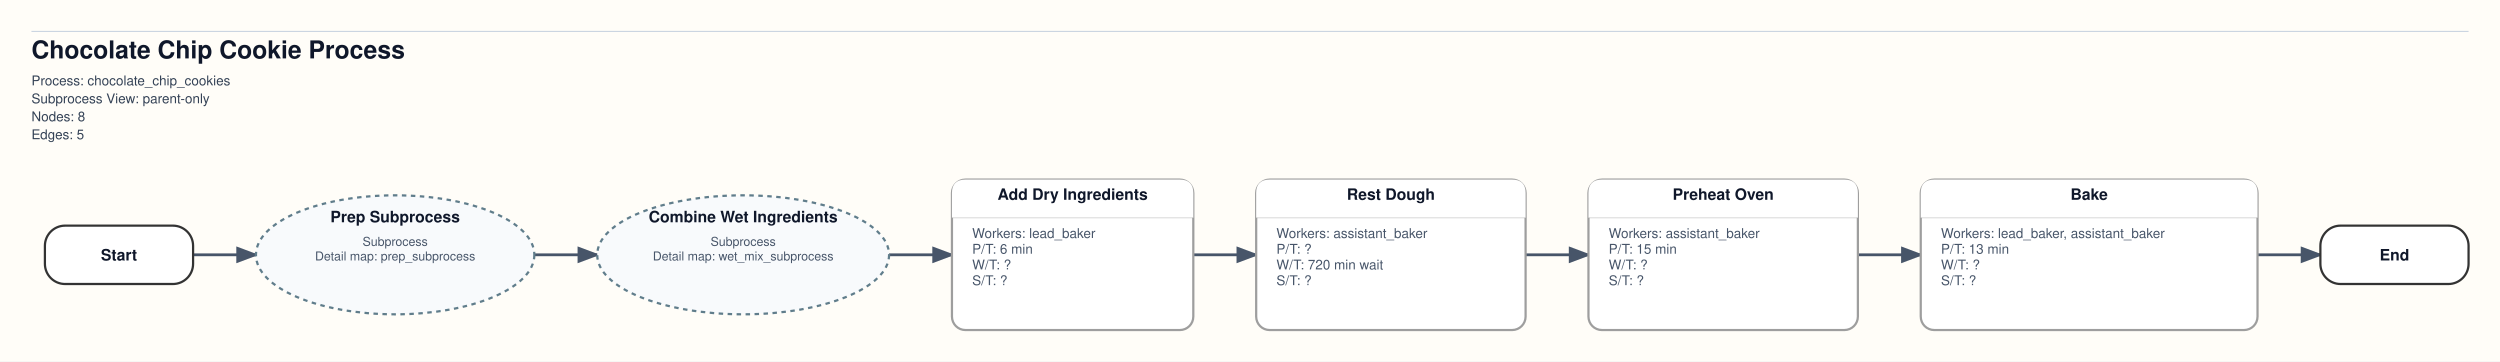
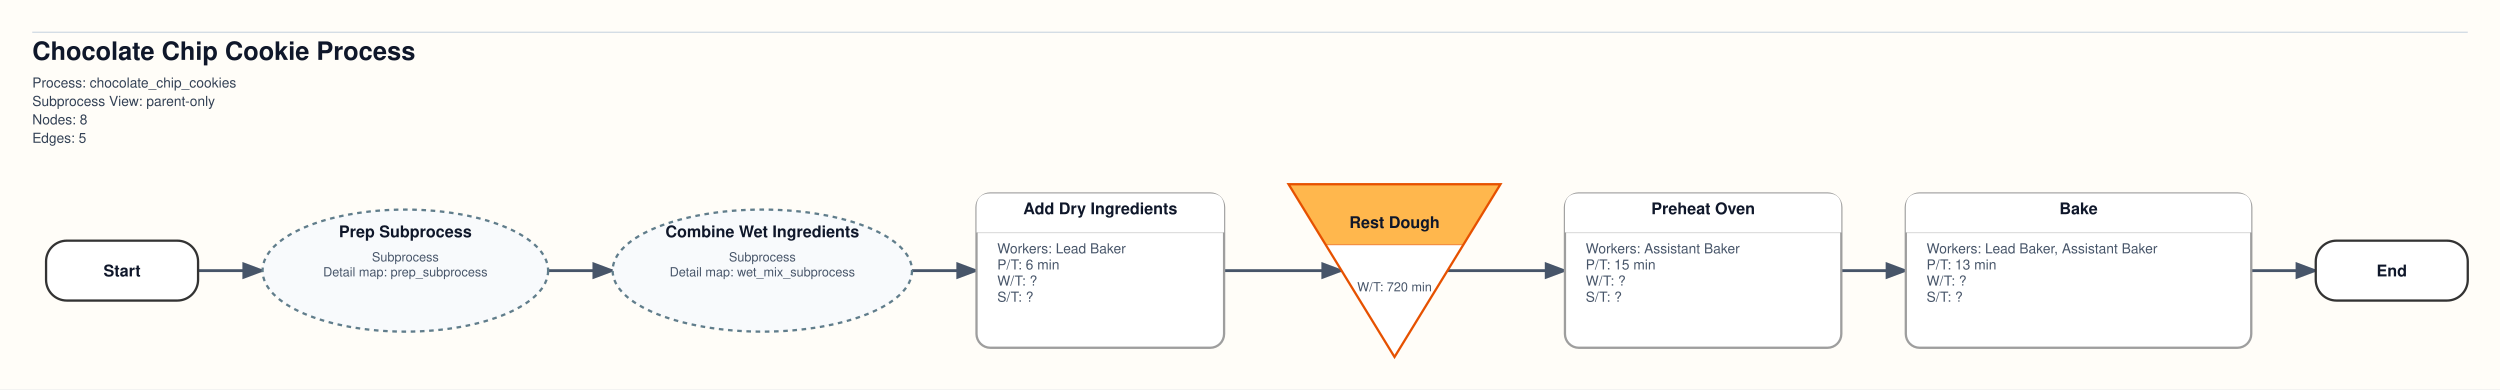
- <svg xmlns="http://www.w3.org/2000/svg" width="2227" height="322" viewBox="0 0 2227 322" data-flo-artifact-kind="svg" data-flo-backend="svg" data-flo-diagram="sppm" data-flo-layout-engine="elk" role="img" aria-labelledby="flo-svg-title flo-svg-description" data-sppm-publication-page-id="main-p1">
+ <svg xmlns="http://www.w3.org/2000/svg" width="2171" height="338" viewBox="0 0 2171 338" data-flo-artifact-kind="svg" data-flo-backend="svg" data-flo-diagram="sppm" data-flo-layout-engine="elk" role="img" aria-labelledby="flo-svg-title flo-svg-description" data-sppm-publication-page-id="main-p1">
  <defs>
    <marker id="flo-sppm-arrow" markerWidth="8" markerHeight="6" refX="7" refY="3" orient="auto" markerUnits="strokeWidth">
      <path d="M0,0 L8,3 L0,6 z" fill="#475569" />
    </marker>
    <marker id="flo-sppm-rework-arrow" markerWidth="8" markerHeight="6" refX="7" refY="3" orient="auto" markerUnits="strokeWidth">
      <path d="M0,0 L8,3 L0,6 z" fill="#b91c1c" />
    </marker>
  </defs>
  <rect width="100%" height="100%" fill="#fffdf8" />
  <g data-sppm-publication-band="header">
-     <line x1="28.0" y1="28.0" x2="2199.0" y2="28.0" stroke="#cbd5e1" stroke-width="1" />
+     <line x1="28.0" y1="28.0" x2="2143.0" y2="28.0" stroke="#cbd5e1" stroke-width="1" />
    <text x="28.0" y="52.0" font-family="Helvetica" font-size="22" font-weight="700" fill="#0f172a">Chocolate Chip Cookie Process</text>
    <text x="28.0" y="76.0" font-family="Helvetica" font-size="12" fill="#334155">Process: chocolate_chip_cookies</text>
    <text x="28.0" y="92.0" font-family="Helvetica" font-size="12" fill="#334155">Subprocess View: parent-only</text>
    <text x="28.0" y="108.0" font-family="Helvetica" font-size="12" fill="#334155">Nodes: 8</text>
    <text x="28.0" y="124.0" font-family="Helvetica" font-size="12" fill="#334155">Edges: 5</text>
  </g>
  <g transform="translate(28.0,148.0)">
    <g data-edge-source="add_dry_ingredients" data-edge-target="rest_dough" data-edge-kind="direct">
-       <polyline points="1035.0,79.0 1091.0,79.0" fill="none" stroke="#475569" stroke-width="2.5" stroke-linecap="round" stroke-linejoin="round" marker-end="url(#flo-sppm-arrow)" />
+       <polyline points="1035.0,87.0 1137.0,87.0" fill="none" stroke="#475569" stroke-width="2.5" stroke-linecap="round" stroke-linejoin="round" marker-end="url(#flo-sppm-arrow)" />
    </g>
    <g data-edge-source="bake" data-edge-target="end" data-edge-kind="direct">
-       <polyline points="1983.0,79.0 2039.0,79.0" fill="none" stroke="#475569" stroke-width="2.5" stroke-linecap="round" stroke-linejoin="round" marker-end="url(#flo-sppm-arrow)" />
+       <polyline points="1927.0,87.0 1983.0,87.0" fill="none" stroke="#475569" stroke-width="2.5" stroke-linecap="round" stroke-linejoin="round" marker-end="url(#flo-sppm-arrow)" />
    </g>
    <g data-edge-source="preheat" data-edge-target="bake" data-edge-kind="direct">
-       <polyline points="1627.0,79.0 1683.0,79.0" fill="none" stroke="#475569" stroke-width="2.5" stroke-linecap="round" stroke-linejoin="round" marker-end="url(#flo-sppm-arrow)" />
+       <polyline points="1571.0,87.0 1627.0,87.0" fill="none" stroke="#475569" stroke-width="2.5" stroke-linecap="round" stroke-linejoin="round" marker-end="url(#flo-sppm-arrow)" />
    </g>
    <g data-edge-source="prep_subprocess" data-edge-target="wet_mix_subprocess" data-edge-kind="direct">
-       <polyline points="448.0,79.0 504.0,79.0" fill="none" stroke="#475569" stroke-width="2.5" stroke-linecap="round" stroke-linejoin="round" marker-end="url(#flo-sppm-arrow)" />
+       <polyline points="448.0,87.0 504.0,87.0" fill="none" stroke="#475569" stroke-width="2.5" stroke-linecap="round" stroke-linejoin="round" marker-end="url(#flo-sppm-arrow)" />
    </g>
    <g data-edge-source="rest_dough" data-edge-target="preheat" data-edge-kind="direct">
-       <polyline points="1331.0,79.0 1387.0,79.0" fill="none" stroke="#475569" stroke-width="2.5" stroke-linecap="round" stroke-linejoin="round" marker-end="url(#flo-sppm-arrow)" />
+       <polyline points="1229.0,87.0 1331.0,87.0" fill="none" stroke="#475569" stroke-width="2.5" stroke-linecap="round" stroke-linejoin="round" marker-end="url(#flo-sppm-arrow)" />
    </g>
    <g data-edge-source="start" data-edge-target="prep_subprocess" data-edge-kind="direct">
-       <polyline points="144.0,79.0 200.0,79.0" fill="none" stroke="#475569" stroke-width="2.5" stroke-linecap="round" stroke-linejoin="round" marker-end="url(#flo-sppm-arrow)" />
+       <polyline points="144.0,87.0 200.0,87.0" fill="none" stroke="#475569" stroke-width="2.5" stroke-linecap="round" stroke-linejoin="round" marker-end="url(#flo-sppm-arrow)" />
    </g>
    <g data-edge-source="wet_mix_subprocess" data-edge-target="add_dry_ingredients" data-edge-kind="direct">
-       <polyline points="764.0,79.0 820.0,79.0" fill="none" stroke="#475569" stroke-width="2.5" stroke-linecap="round" stroke-linejoin="round" marker-end="url(#flo-sppm-arrow)" />
+       <polyline points="764.0,87.0 820.0,87.0" fill="none" stroke="#475569" stroke-width="2.5" stroke-linecap="round" stroke-linejoin="round" marker-end="url(#flo-sppm-arrow)" />
    </g>
    <g data-node-id="start" data-node-kind="start">
-       <rect x="12.0" y="53.0" width="132.0" height="52.0" rx="18" fill="#FFFFFF" stroke="#333333" stroke-width="2" />
-       <text x="78.0" y="84.0" text-anchor="middle" font-family="Helvetica" font-size="14" font-weight="600" fill="#0f172a">Start</text>
+       <rect x="12.0" y="61.0" width="132.0" height="52.0" rx="18" fill="#FFFFFF" stroke="#333333" stroke-width="2" />
+       <text x="78.0" y="92.0" text-anchor="middle" font-family="Helvetica" font-size="14" font-weight="600" fill="#0f172a">Start</text>
    </g>
    <g data-node-id="prep_subprocess" data-node-kind="subprocess">
-       <ellipse cx="324.0" cy="79.0" rx="124.0" ry="53.0" fill="#F8FAFC" stroke="#607D8B" stroke-width="2" stroke-dasharray="4 4" />
-       <text x="324.0" y="50.0" text-anchor="middle" font-family="Helvetica" font-size="14" font-weight="600" fill="#0f172a">Prep Subprocess</text>
-       <text x="324.0" y="71.0" text-anchor="middle" font-family="Helvetica" font-size="11" font-weight="400" fill="#475569">Subprocess</text>
-       <text x="324.0" y="84.0" text-anchor="middle" font-family="Helvetica" font-size="11" font-weight="400" fill="#475569">Detail map: prep_subprocess</text>
+       <ellipse cx="324.0" cy="87.0" rx="124.0" ry="53.0" fill="#F8FAFC" stroke="#607D8B" stroke-width="2" stroke-dasharray="4 4" />
+       <text x="324.0" y="58.0" text-anchor="middle" font-family="Helvetica" font-size="14" font-weight="600" fill="#0f172a">Prep Subprocess</text>
+       <text x="324.0" y="79.0" text-anchor="middle" font-family="Helvetica" font-size="11" font-weight="400" fill="#475569">Subprocess</text>
+       <text x="324.0" y="92.0" text-anchor="middle" font-family="Helvetica" font-size="11" font-weight="400" fill="#475569">Detail map: prep_subprocess</text>
    </g>
    <g data-node-id="wet_mix_subprocess" data-node-kind="subprocess">
-       <ellipse cx="634.0" cy="79.0" rx="130.0" ry="53.0" fill="#F8FAFC" stroke="#607D8B" stroke-width="2" stroke-dasharray="4 4" />
-       <text x="634.0" y="50.0" text-anchor="middle" font-family="Helvetica" font-size="14" font-weight="600" fill="#0f172a">Combine Wet Ingredients</text>
-       <text x="634.0" y="71.0" text-anchor="middle" font-family="Helvetica" font-size="11" font-weight="400" fill="#475569">Subprocess</text>
-       <text x="634.0" y="84.0" text-anchor="middle" font-family="Helvetica" font-size="11" font-weight="400" fill="#475569">Detail map: wet_mix_subprocess</text>
+       <ellipse cx="634.0" cy="87.0" rx="130.0" ry="53.0" fill="#F8FAFC" stroke="#607D8B" stroke-width="2" stroke-dasharray="4 4" />
+       <text x="634.0" y="58.0" text-anchor="middle" font-family="Helvetica" font-size="14" font-weight="600" fill="#0f172a">Combine Wet Ingredients</text>
+       <text x="634.0" y="79.0" text-anchor="middle" font-family="Helvetica" font-size="11" font-weight="400" fill="#475569">Subprocess</text>
+       <text x="634.0" y="92.0" text-anchor="middle" font-family="Helvetica" font-size="11" font-weight="400" fill="#475569">Detail map: wet_mix_subprocess</text>
    </g>
    <g data-node-id="add_dry_ingredients" data-node-kind="task">
-       <rect x="820.0" y="12.0" width="215.0" height="134.0" rx="12" fill="white" stroke="#9E9E9E" stroke-width="2" />
-       <path data-node-header="top-rounded" d="M 832.0 12.0 L 1023.0 12.0 Q 1035.0 12.0 1035.0 24.0 L 1035.0 46.0 L 820.0 46.0 L 820.0 24.0 Q 820.0 12.0 832.0 12.0 Z" fill="#FFFFFF" stroke="none" />
-       <line x1="820.0" y1="46.0" x2="1035.0" y2="46.0" stroke="#9E9E9E" stroke-width="1" opacity="0.35" />
-       <text x="927.5" y="30.0" text-anchor="middle" font-family="Helvetica" font-size="14" font-weight="600" fill="#0f172a">Add Dry Ingredients</text>
-       <text x="838.0" y="64.0" text-anchor="start" font-family="Helvetica" font-size="12" font-weight="400" fill="#475569">Workers: lead_baker</text>
-       <text x="838.0" y="78.0" text-anchor="start" font-family="Helvetica" font-size="12" font-weight="400" fill="#475569">P/T: 6 min</text>
-       <text x="838.0" y="92.0" text-anchor="start" font-family="Helvetica" font-size="12" font-weight="400" fill="#475569">W/T: ?</text>
-       <text x="838.0" y="106.0" text-anchor="start" font-family="Helvetica" font-size="12" font-weight="400" fill="#475569">S/T: ?</text>
+       <rect x="820.0" y="20.0" width="215.0" height="134.0" rx="12" fill="white" stroke="#9E9E9E" stroke-width="2" />
+       <path data-node-header="top-rounded" d="M 832.0 20.0 L 1023.0 20.0 Q 1035.0 20.0 1035.0 32.0 L 1035.0 54.0 L 820.0 54.0 L 820.0 32.0 Q 820.0 20.0 832.0 20.0 Z" fill="#FFFFFF" stroke="none" />
+       <line x1="820.0" y1="54.0" x2="1035.0" y2="54.0" stroke="#9E9E9E" stroke-width="1" opacity="0.35" />
+       <text x="927.5" y="38.0" text-anchor="middle" font-family="Helvetica" font-size="14" font-weight="600" fill="#0f172a">Add Dry Ingredients</text>
+       <text x="838.0" y="72.0" text-anchor="start" font-family="Helvetica" font-size="12" font-weight="400" fill="#475569">Workers: Lead Baker</text>
+       <text x="838.0" y="86.0" text-anchor="start" font-family="Helvetica" font-size="12" font-weight="400" fill="#475569">P/T: 6 min</text>
+       <text x="838.0" y="100.0" text-anchor="start" font-family="Helvetica" font-size="12" font-weight="400" fill="#475569">W/T: ?</text>
+       <text x="838.0" y="114.0" text-anchor="start" font-family="Helvetica" font-size="12" font-weight="400" fill="#475569">S/T: ?</text>
    </g>
    <g data-node-id="rest_dough" data-node-kind="wait">
-       <rect x="1091.0" y="12.0" width="240.0" height="134.0" rx="12" fill="white" stroke="#9E9E9E" stroke-width="2" />
-       <path data-node-header="top-rounded" d="M 1103.0 12.0 L 1319.0 12.0 Q 1331.0 12.0 1331.0 24.0 L 1331.0 46.0 L 1091.0 46.0 L 1091.0 24.0 Q 1091.0 12.0 1103.0 12.0 Z" fill="#FFFFFF" stroke="none" />
-       <line x1="1091.0" y1="46.0" x2="1331.0" y2="46.0" stroke="#9E9E9E" stroke-width="1" opacity="0.35" />
-       <text x="1211.0" y="30.0" text-anchor="middle" font-family="Helvetica" font-size="14" font-weight="600" fill="#0f172a">Rest Dough</text>
-       <text x="1109.0" y="64.0" text-anchor="start" font-family="Helvetica" font-size="12" font-weight="400" fill="#475569">Workers: assistant_baker</text>
-       <text x="1109.0" y="78.0" text-anchor="start" font-family="Helvetica" font-size="12" font-weight="400" fill="#475569">P/T: ?</text>
-       <text x="1109.0" y="92.0" text-anchor="start" font-family="Helvetica" font-size="12" font-weight="400" fill="#475569">W/T: 720 min wait</text>
-       <text x="1109.0" y="106.0" text-anchor="start" font-family="Helvetica" font-size="12" font-weight="400" fill="#475569">S/T: ?</text>
+       <polygon data-node-queue-body="true" points="1091.0,12.0 1275.0,12.0 1183.0,162.0" fill="#FFFFFF" stroke="none" />
+       <polygon data-node-queue-color-band="true" points="1091.0,12.0 1275.0,12.0 1242.8,64.5 1123.2,64.5" fill="#FFB74D" stroke="none" />
+       <line data-node-queue-divider="true" x1="1123.2" y1="64.5" x2="1242.8" y2="64.5" stroke="#E65100" stroke-width="1" opacity="0.55" />
+       <polygon data-node-queue-outline="true" points="1091.0,12.0 1275.0,12.0 1183.0,162.0" fill="none" stroke="#E65100" stroke-width="2" />
+       <text x="1183.0" y="50.0" text-anchor="middle" font-family="Helvetica" font-size="14" font-weight="600" fill="#0f172a">Rest Dough</text>
+       <text x="1183.0" y="105.0" text-anchor="middle" font-family="Helvetica" font-size="11" font-weight="400" fill="#475569">W/T: 720 min</text>
    </g>
    <g data-node-id="preheat" data-node-kind="task">
-       <rect x="1387.0" y="12.0" width="240.0" height="134.0" rx="12" fill="white" stroke="#9E9E9E" stroke-width="2" />
-       <path data-node-header="top-rounded" d="M 1399.0 12.0 L 1615.0 12.0 Q 1627.0 12.0 1627.0 24.0 L 1627.0 46.0 L 1387.0 46.0 L 1387.0 24.0 Q 1387.0 12.0 1399.0 12.0 Z" fill="#FFFFFF" stroke="none" />
-       <line x1="1387.0" y1="46.0" x2="1627.0" y2="46.0" stroke="#9E9E9E" stroke-width="1" opacity="0.35" />
-       <text x="1507.0" y="30.0" text-anchor="middle" font-family="Helvetica" font-size="14" font-weight="600" fill="#0f172a">Preheat Oven</text>
-       <text x="1405.0" y="64.0" text-anchor="start" font-family="Helvetica" font-size="12" font-weight="400" fill="#475569">Workers: assistant_baker</text>
-       <text x="1405.0" y="78.0" text-anchor="start" font-family="Helvetica" font-size="12" font-weight="400" fill="#475569">P/T: 15 min</text>
-       <text x="1405.0" y="92.0" text-anchor="start" font-family="Helvetica" font-size="12" font-weight="400" fill="#475569">W/T: ?</text>
-       <text x="1405.0" y="106.0" text-anchor="start" font-family="Helvetica" font-size="12" font-weight="400" fill="#475569">S/T: ?</text>
+       <rect x="1331.0" y="20.0" width="240.0" height="134.0" rx="12" fill="white" stroke="#9E9E9E" stroke-width="2" />
+       <path data-node-header="top-rounded" d="M 1343.0 20.0 L 1559.0 20.0 Q 1571.0 20.0 1571.0 32.0 L 1571.0 54.0 L 1331.0 54.0 L 1331.0 32.0 Q 1331.0 20.0 1343.0 20.0 Z" fill="#FFFFFF" stroke="none" />
+       <line x1="1331.0" y1="54.0" x2="1571.0" y2="54.0" stroke="#9E9E9E" stroke-width="1" opacity="0.35" />
+       <text x="1451.0" y="38.0" text-anchor="middle" font-family="Helvetica" font-size="14" font-weight="600" fill="#0f172a">Preheat Oven</text>
+       <text x="1349.0" y="72.0" text-anchor="start" font-family="Helvetica" font-size="12" font-weight="400" fill="#475569">Workers: Assistant Baker</text>
+       <text x="1349.0" y="86.0" text-anchor="start" font-family="Helvetica" font-size="12" font-weight="400" fill="#475569">P/T: 15 min</text>
+       <text x="1349.0" y="100.0" text-anchor="start" font-family="Helvetica" font-size="12" font-weight="400" fill="#475569">W/T: ?</text>
+       <text x="1349.0" y="114.0" text-anchor="start" font-family="Helvetica" font-size="12" font-weight="400" fill="#475569">S/T: ?</text>
    </g>
    <g data-node-id="bake" data-node-kind="task">
-       <rect x="1683.0" y="12.0" width="300.0" height="134.0" rx="12" fill="white" stroke="#9E9E9E" stroke-width="2" />
-       <path data-node-header="top-rounded" d="M 1695.0 12.0 L 1971.0 12.0 Q 1983.0 12.0 1983.0 24.0 L 1983.0 46.0 L 1683.0 46.0 L 1683.0 24.0 Q 1683.0 12.0 1695.0 12.0 Z" fill="#FFFFFF" stroke="none" />
-       <line x1="1683.0" y1="46.0" x2="1983.0" y2="46.0" stroke="#9E9E9E" stroke-width="1" opacity="0.35" />
-       <text x="1833.0" y="30.0" text-anchor="middle" font-family="Helvetica" font-size="14" font-weight="600" fill="#0f172a">Bake</text>
-       <text x="1701.0" y="64.0" text-anchor="start" font-family="Helvetica" font-size="12" font-weight="400" fill="#475569">Workers: lead_baker, assistant_baker</text>
-       <text x="1701.0" y="78.0" text-anchor="start" font-family="Helvetica" font-size="12" font-weight="400" fill="#475569">P/T: 13 min</text>
-       <text x="1701.0" y="92.0" text-anchor="start" font-family="Helvetica" font-size="12" font-weight="400" fill="#475569">W/T: ?</text>
-       <text x="1701.0" y="106.0" text-anchor="start" font-family="Helvetica" font-size="12" font-weight="400" fill="#475569">S/T: ?</text>
+       <rect x="1627.0" y="20.0" width="300.0" height="134.0" rx="12" fill="white" stroke="#9E9E9E" stroke-width="2" />
+       <path data-node-header="top-rounded" d="M 1639.0 20.0 L 1915.0 20.0 Q 1927.0 20.0 1927.0 32.0 L 1927.0 54.0 L 1627.0 54.0 L 1627.0 32.0 Q 1627.0 20.0 1639.0 20.0 Z" fill="#FFFFFF" stroke="none" />
+       <line x1="1627.0" y1="54.0" x2="1927.0" y2="54.0" stroke="#9E9E9E" stroke-width="1" opacity="0.35" />
+       <text x="1777.0" y="38.0" text-anchor="middle" font-family="Helvetica" font-size="14" font-weight="600" fill="#0f172a">Bake</text>
+       <text x="1645.0" y="72.0" text-anchor="start" font-family="Helvetica" font-size="12" font-weight="400" fill="#475569">Workers: Lead Baker, Assistant Baker</text>
+       <text x="1645.0" y="86.0" text-anchor="start" font-family="Helvetica" font-size="12" font-weight="400" fill="#475569">P/T: 13 min</text>
+       <text x="1645.0" y="100.0" text-anchor="start" font-family="Helvetica" font-size="12" font-weight="400" fill="#475569">W/T: ?</text>
+       <text x="1645.0" y="114.0" text-anchor="start" font-family="Helvetica" font-size="12" font-weight="400" fill="#475569">S/T: ?</text>
    </g>
    <g data-node-id="end" data-node-kind="end">
-       <rect x="2039.0" y="53.0" width="132.0" height="52.0" rx="18" fill="#FFFFFF" stroke="#333333" stroke-width="2" />
-       <text x="2105.0" y="84.0" text-anchor="middle" font-family="Helvetica" font-size="14" font-weight="600" fill="#0f172a">End</text>
+       <rect x="1983.0" y="61.0" width="132.0" height="52.0" rx="18" fill="#FFFFFF" stroke="#333333" stroke-width="2" />
+       <text x="2049.0" y="92.0" text-anchor="middle" font-family="Helvetica" font-size="14" font-weight="600" fill="#0f172a">End</text>
    </g>
  </g>
</svg>
